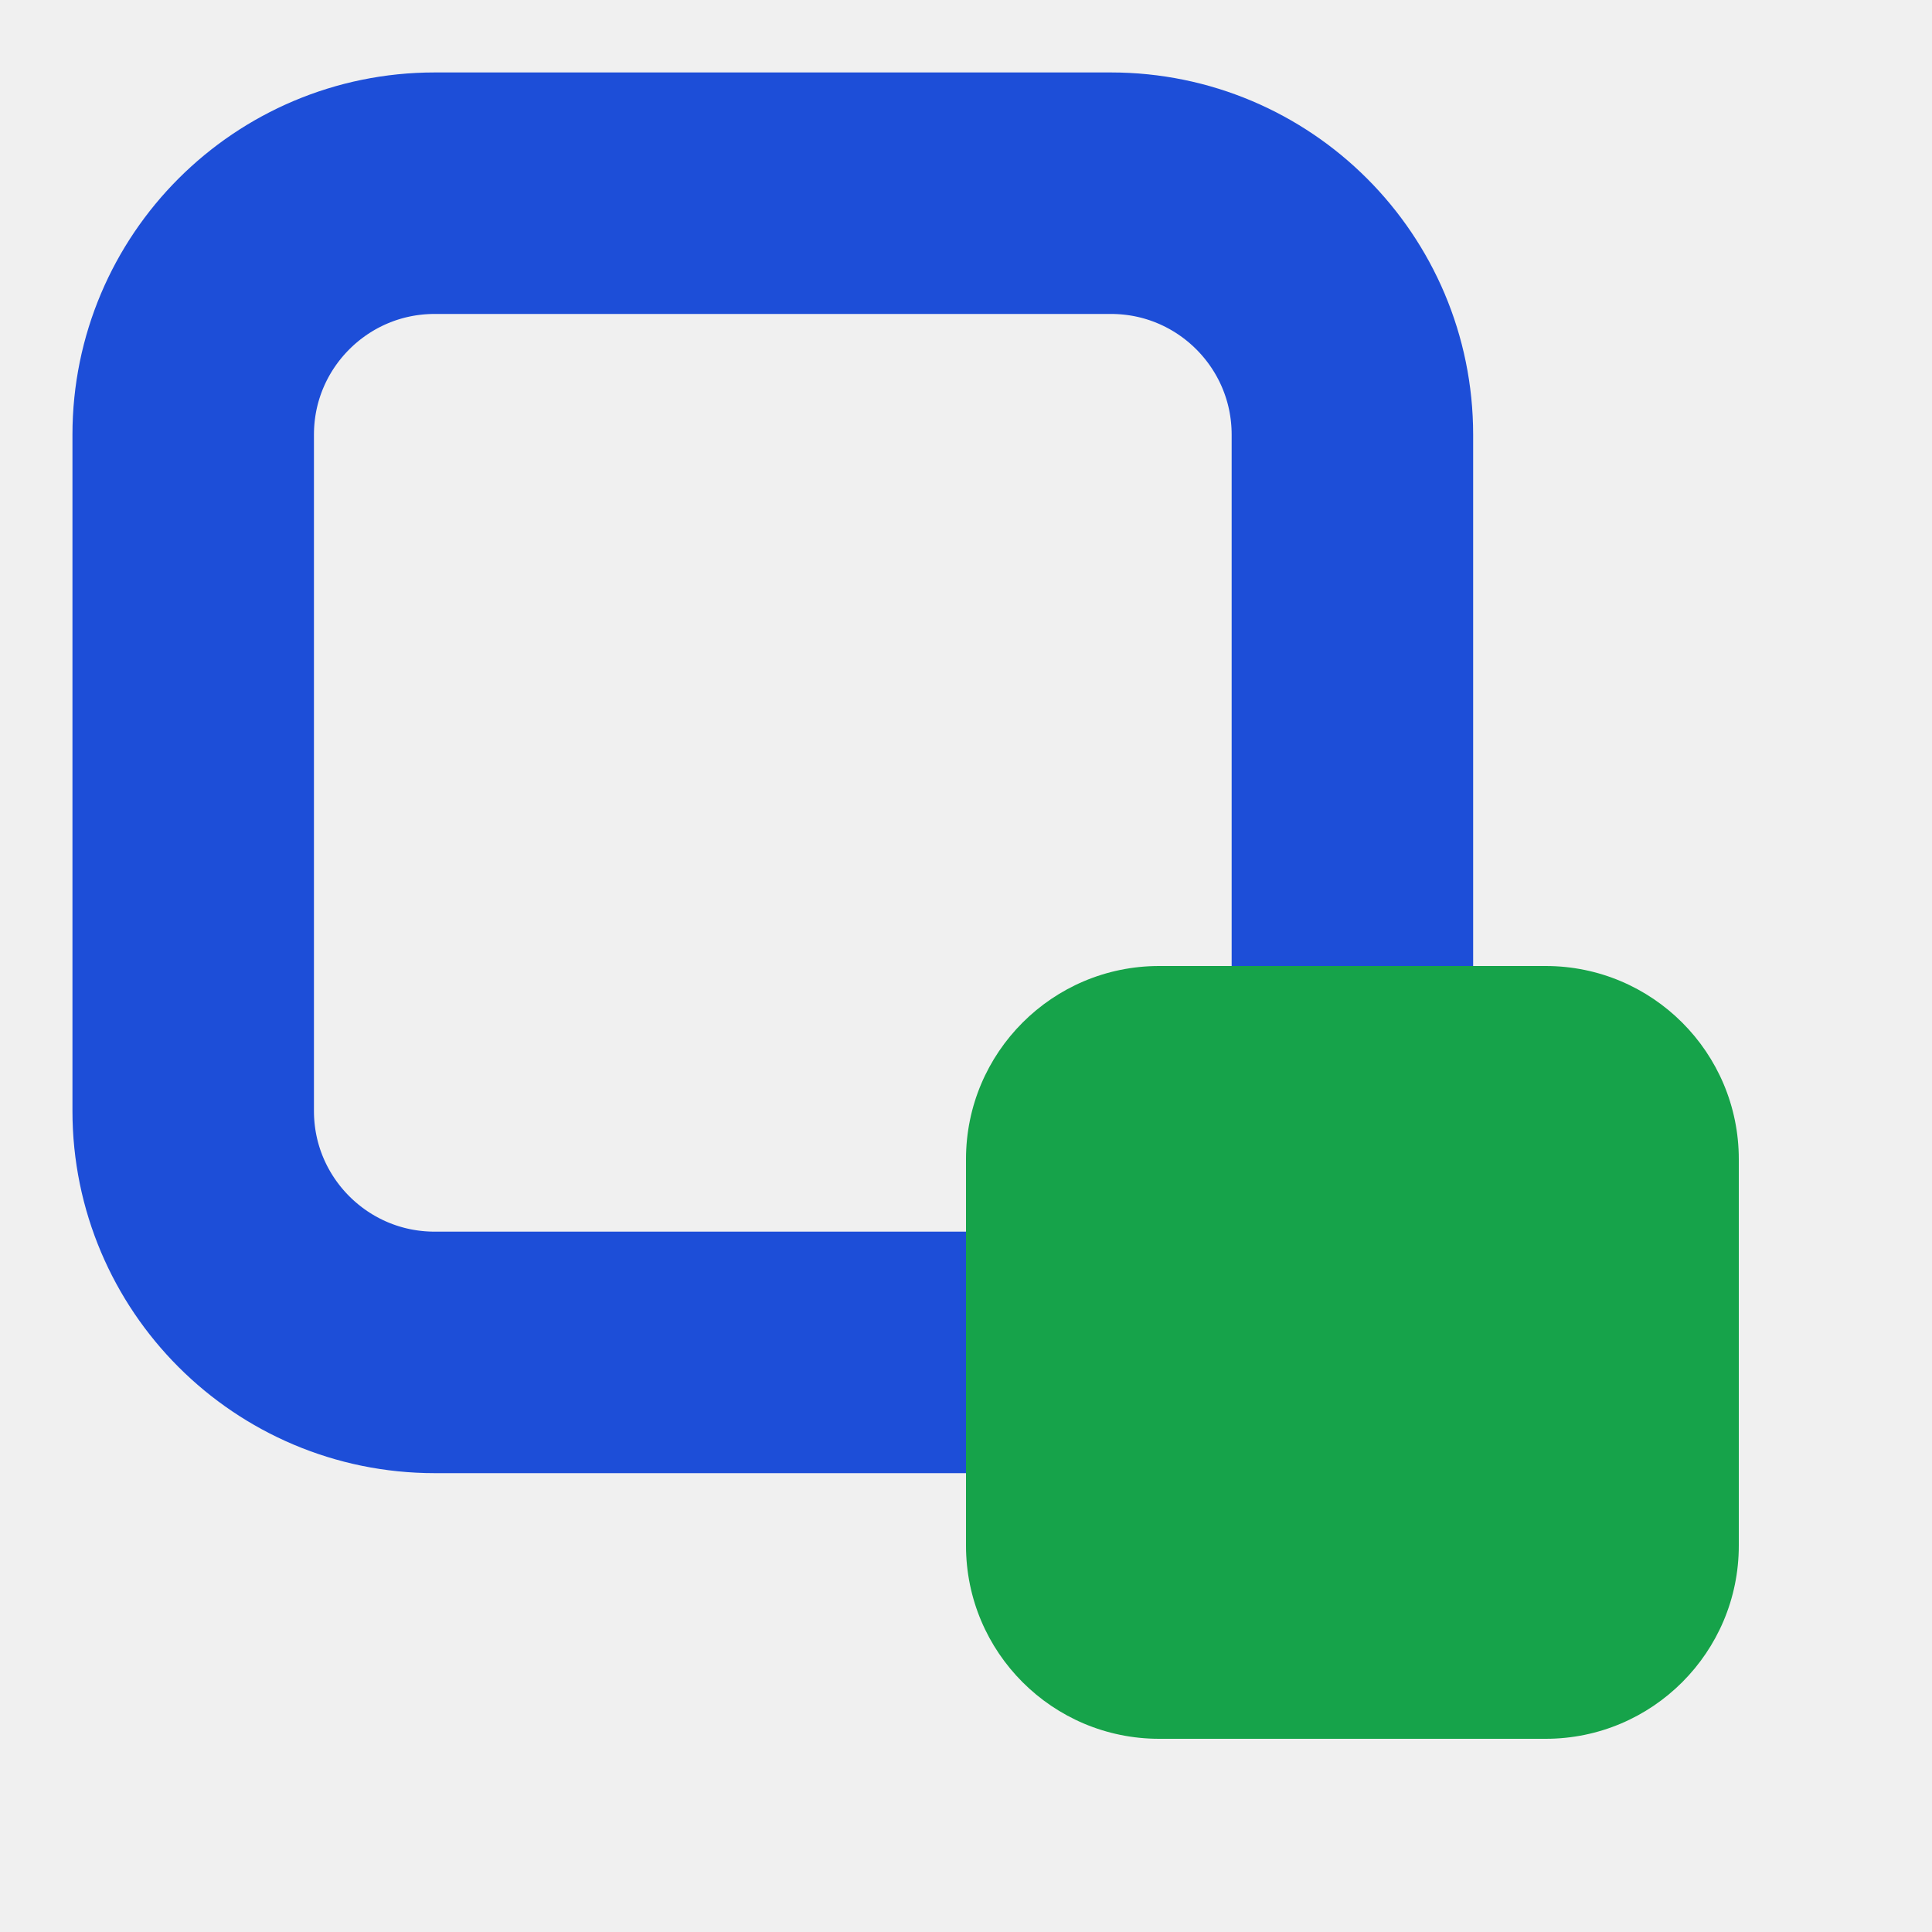
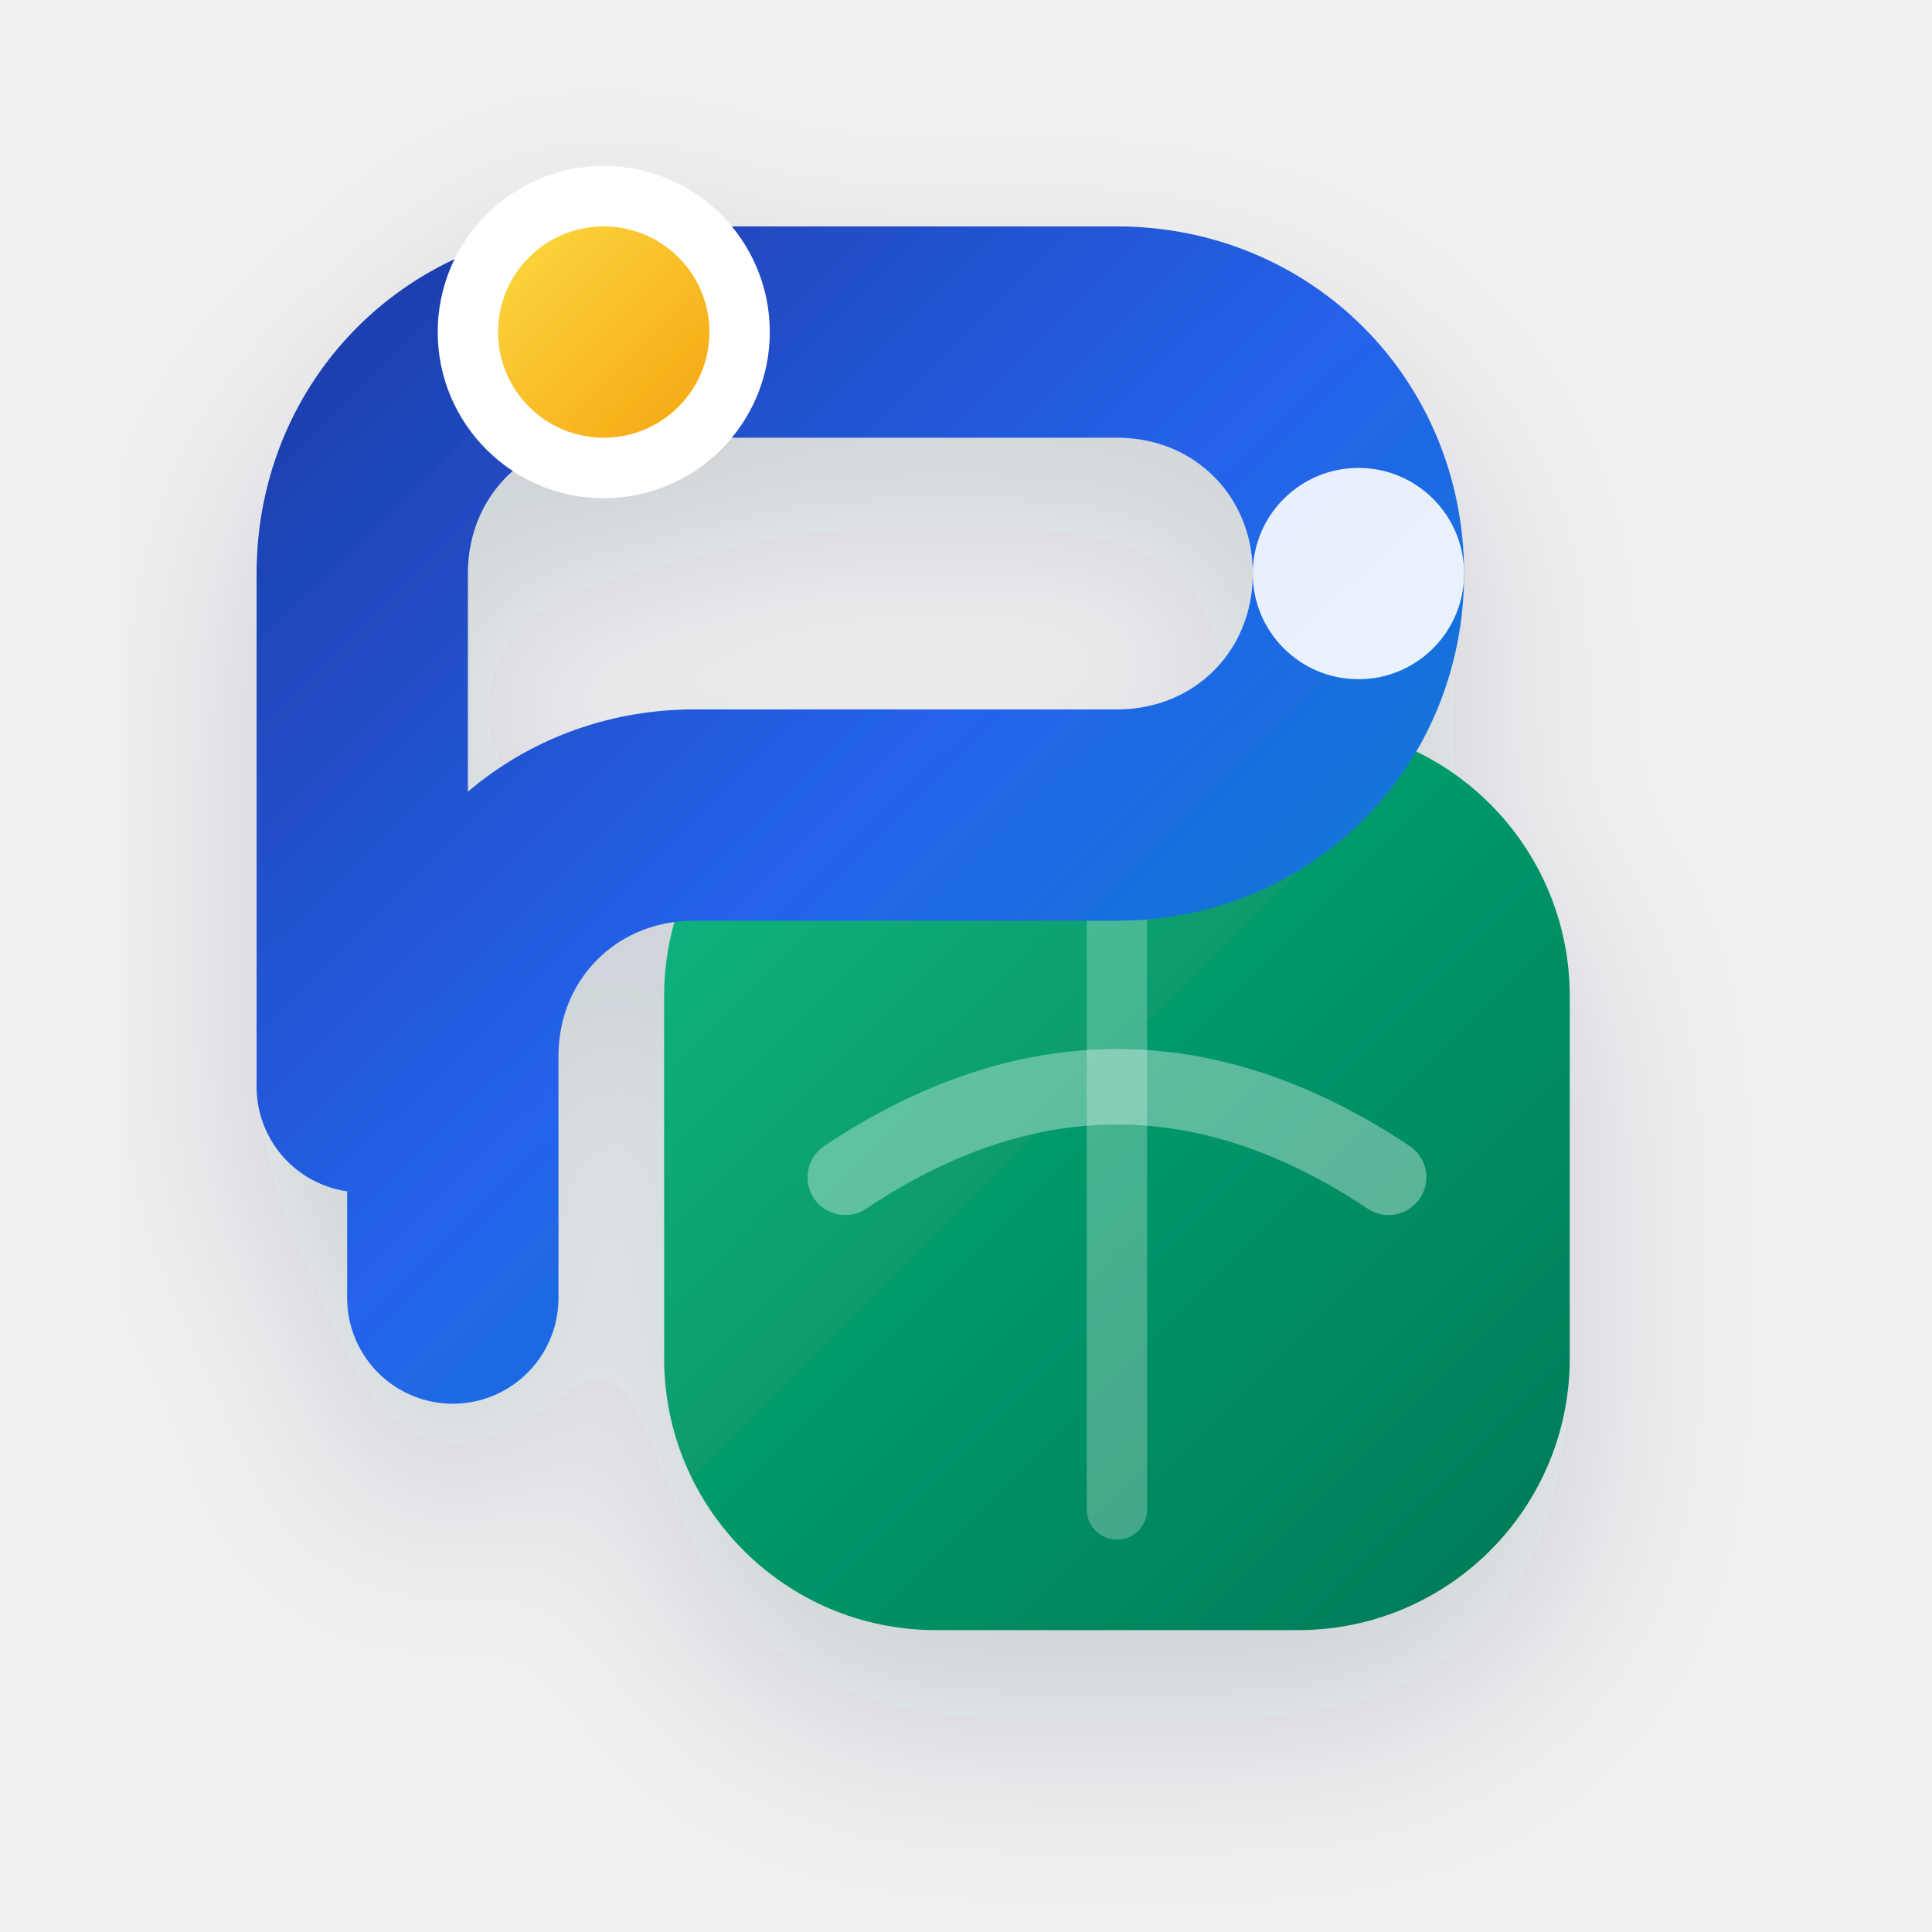
- <svg xmlns="http://www.w3.org/2000/svg" viewBox="0 0 40 40" fill="none">
-   <rect x="4" y="4" width="24" height="24" rx="5" stroke="#1d4ed8" stroke-width="5" stroke-linejoin="round" />
-   <rect x="20" y="20" width="16" height="16" rx="4" fill="#16a34a" />
+ <svg xmlns="http://www.w3.org/2000/svg" viewBox="0 0 64 64" fill="none">
+   <defs>
+     <linearGradient id="sipWater" x1="0%" y1="0%" x2="100%" y2="100%">
+       <stop offset="0%" stop-color="#1e40af" />
+       <stop offset="50%" stop-color="#2563eb" />
+       <stop offset="100%" stop-color="#0284c7" />
+     </linearGradient>
+     <linearGradient id="sipField" x1="0%" y1="0%" x2="100%" y2="100%">
+       <stop offset="0%" stop-color="#10b981" />
+       <stop offset="50%" stop-color="#059669" />
+       <stop offset="100%" stop-color="#047857" />
+     </linearGradient>
+     <linearGradient id="sipGold" x1="0%" y1="0%" x2="100%" y2="100%">
+       <stop offset="0%" stop-color="#fde047" />
+       <stop offset="100%" stop-color="#f59e0b" />
+     </linearGradient>
+     <filter id="sipSoftShadow" x="-20%" y="-20%" width="140%" height="140%">
+       <feDropShadow dx="0" dy="3" stdDeviation="3" flood-color="#0b2146" flood-opacity="0.16" />
+     </filter>
+   </defs>
+   <g filter="url(#sipSoftShadow)">
+     <rect x="22" y="24" width="30" height="30" rx="9" fill="url(#sipField)" />
+     <path d="M28 39 Q 37 33, 46 39" stroke="#ffffff" stroke-width="2.5" stroke-linecap="round" opacity="0.35" fill="none" />
+     <path d="M37 28 V 50" stroke="#ffffff" stroke-width="2" stroke-linecap="round" opacity="0.25" fill="none" />
+     <path d="M12 36 V 19 C12 14.5, 15.5 11, 20 11 H37 C41.5 11, 45 14.5, 45 19 C45 23.5, 41.5 27, 37 27 H23 C18.5 27, 15 30.5, 15 35 V 43" stroke="url(#sipWater)" stroke-width="7" stroke-linecap="round" stroke-linejoin="round" fill="none" />
+     <circle cx="20" cy="11" r="4.5" fill="url(#sipGold)" stroke="#ffffff" stroke-width="2" />
+     <circle cx="45" cy="19" r="3.5" fill="#ffffff" opacity="0.9" />
+   </g>
</svg>
